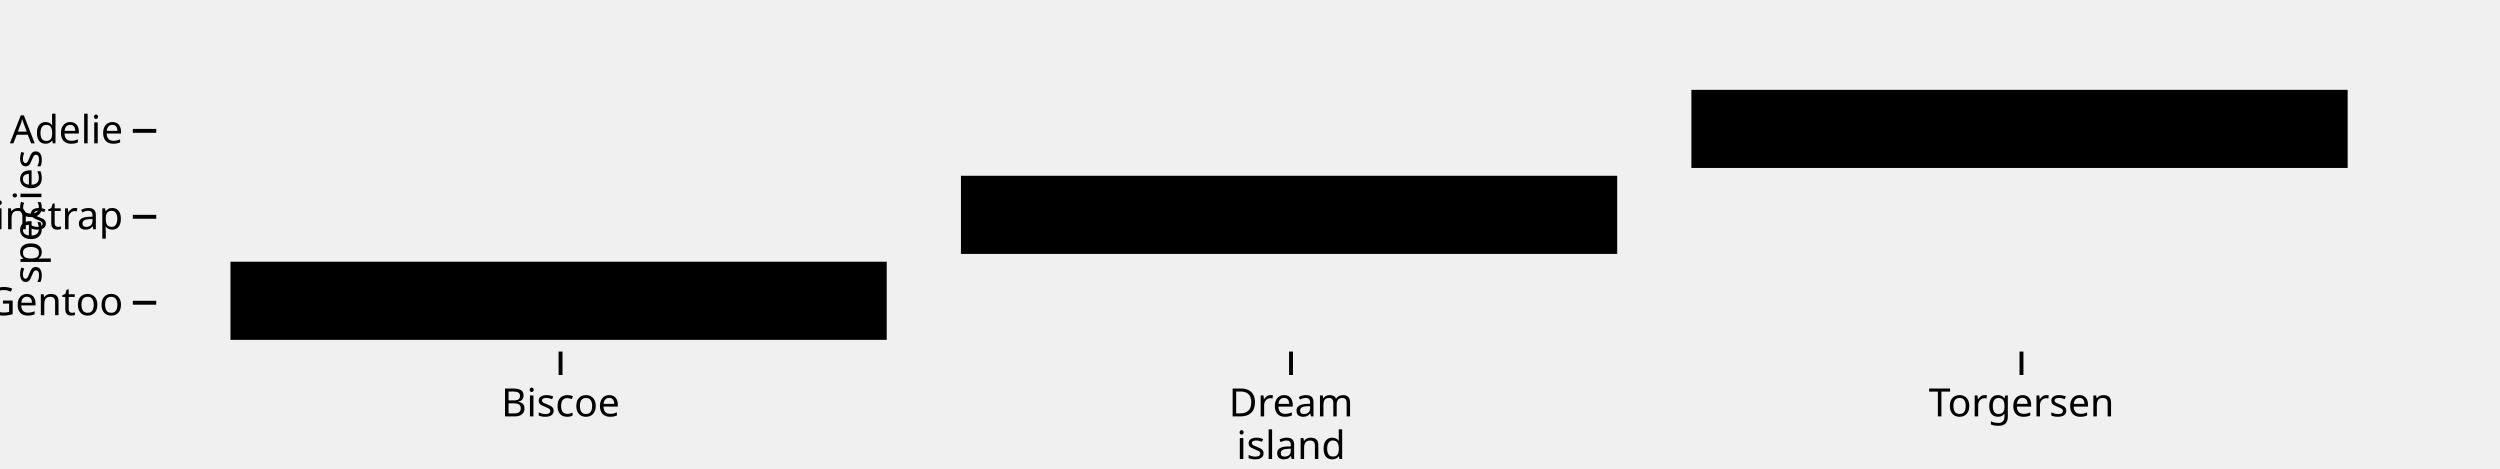
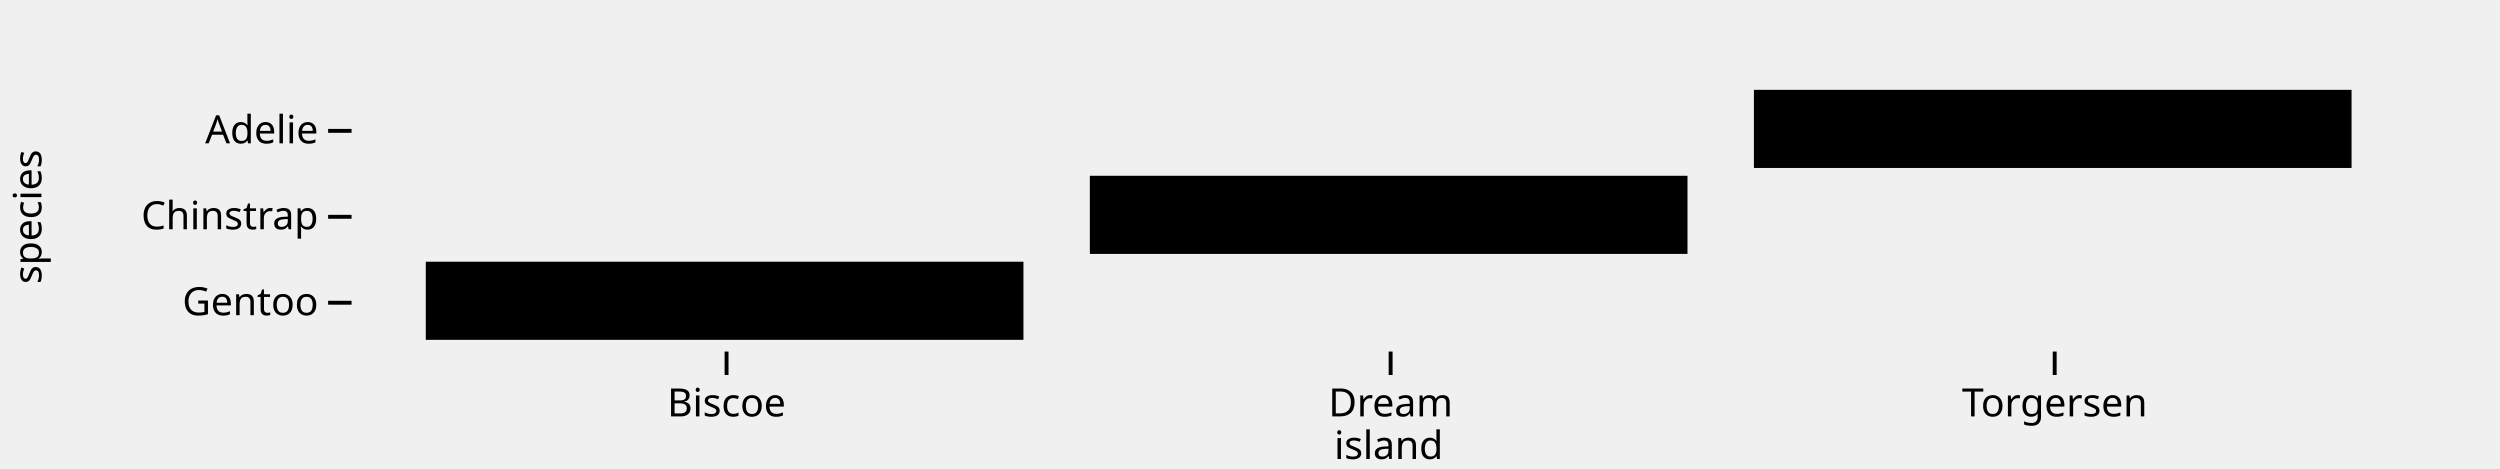
<svg xmlns="http://www.w3.org/2000/svg" class="plot" fill="currentColor" font-family="system-ui, sans-serif" font-size="10" text-anchor="middle" width="640" height="120" viewBox="0 0 640 120">
  <style>
    .plot {
      display: block;
      background: white;
      height: auto;
      height: intrinsic;
      max-width: 100%;
    }

    .plot text,
    .plot tspan {
      white-space: pre;
    }
  </style>
  <g aria-label="y-axis tick" fill="none" stroke="currentColor" transform="translate(0,10.5)">
-     <path transform="translate(40,23)" d="M0,0L-6,0" />
-     <path transform="translate(40,45)" d="M0,0L-6,0" />
-     <path transform="translate(40,67)" d="M0,0L-6,0" />
+     <path transform="translate(90,23)" d="M0,0L-6,0" />
+     <path transform="translate(90,45)" d="M0,0L-6,0" />
+     <path transform="translate(90,67)" d="M0,0L-6,0" />
  </g>
  <g aria-label="y-axis tick label" text-anchor="end" transform="translate(-8.5,10.5)">
-     <text y="0.32em" transform="translate(40,23)">Adelie</text>
-     <text y="0.32em" transform="translate(40,45)">Chinstrap</text>
-     <text y="0.32em" transform="translate(40,67)">Gentoo</text>
+     <text y="0.32em" transform="translate(90,23)">Adelie</text>
+     <text y="0.32em" transform="translate(90,45)">Chinstrap</text>
+     <text y="0.32em" transform="translate(90,67)">Gentoo</text>
  </g>
-   <g aria-label="y-axis label" transform="translate(-36.5,0.5)">
-     <text y="0.71em" transform="translate(40,55) rotate(-90)">species</text>
+   <g aria-label="y-axis label" transform="translate(-86.5,0.5)">
+     <text y="0.71em" transform="translate(90,55) rotate(-90)">species</text>
  </g>
-   <g aria-label="x-axis tick" fill="none" stroke="currentColor" transform="translate(84.5,0)">
-     <path transform="translate(59,90)" d="M0,0L0,6" />
-     <path transform="translate(246,90)" d="M0,0L0,6" />
-     <path transform="translate(433,90)" d="M0,0L0,6" />
+   <g aria-label="x-axis tick" fill="none" stroke="currentColor" transform="translate(77,0)">
+     <path transform="translate(109,90)" d="M0,0L0,6" />
+     <path transform="translate(279,90)" d="M0,0L0,6" />
+     <path transform="translate(449,90)" d="M0,0L0,6" />
  </g>
-   <g aria-label="x-axis tick label" transform="translate(84.5,9.5)">
-     <text y="0.71em" transform="translate(59,90)">Biscoe</text>
-     <text y="0.71em" transform="translate(246,90)">Dream</text>
-     <text y="0.71em" transform="translate(433,90)">Torgersen</text>
+   <g aria-label="x-axis tick label" transform="translate(77,9.5)">
+     <text y="0.71em" transform="translate(109,90)">Biscoe</text>
+     <text y="0.71em" transform="translate(279,90)">Dream</text>
+     <text y="0.71em" transform="translate(449,90)">Torgersen</text>
  </g>
  <g aria-label="x-axis label" transform="translate(0.5,27.5)">
-     <text transform="translate(330,90)">island</text>
+     <text transform="translate(355,90)">island</text>
  </g>
  <g aria-label="cell">
-     <rect x="59" width="168" y="67" height="20" />
-     <rect x="246" width="168" y="45" height="20" />
-     <rect x="433" width="168" y="23" height="20" />
+     <rect x="109" width="153" y="67" height="20" />
+     <rect x="279" width="153" y="45" height="20" />
+     <rect x="449" width="153" y="23" height="20" />
  </g>
-   <g aria-label="tip" fill="white" stroke="currentColor" pointer-events="none" text-anchor="start" transform="translate(84.5,10.5)" />
+   <g aria-label="tip" fill="white" stroke="currentColor" pointer-events="none" text-anchor="start" transform="translate(77,10.5)" />
</svg>
